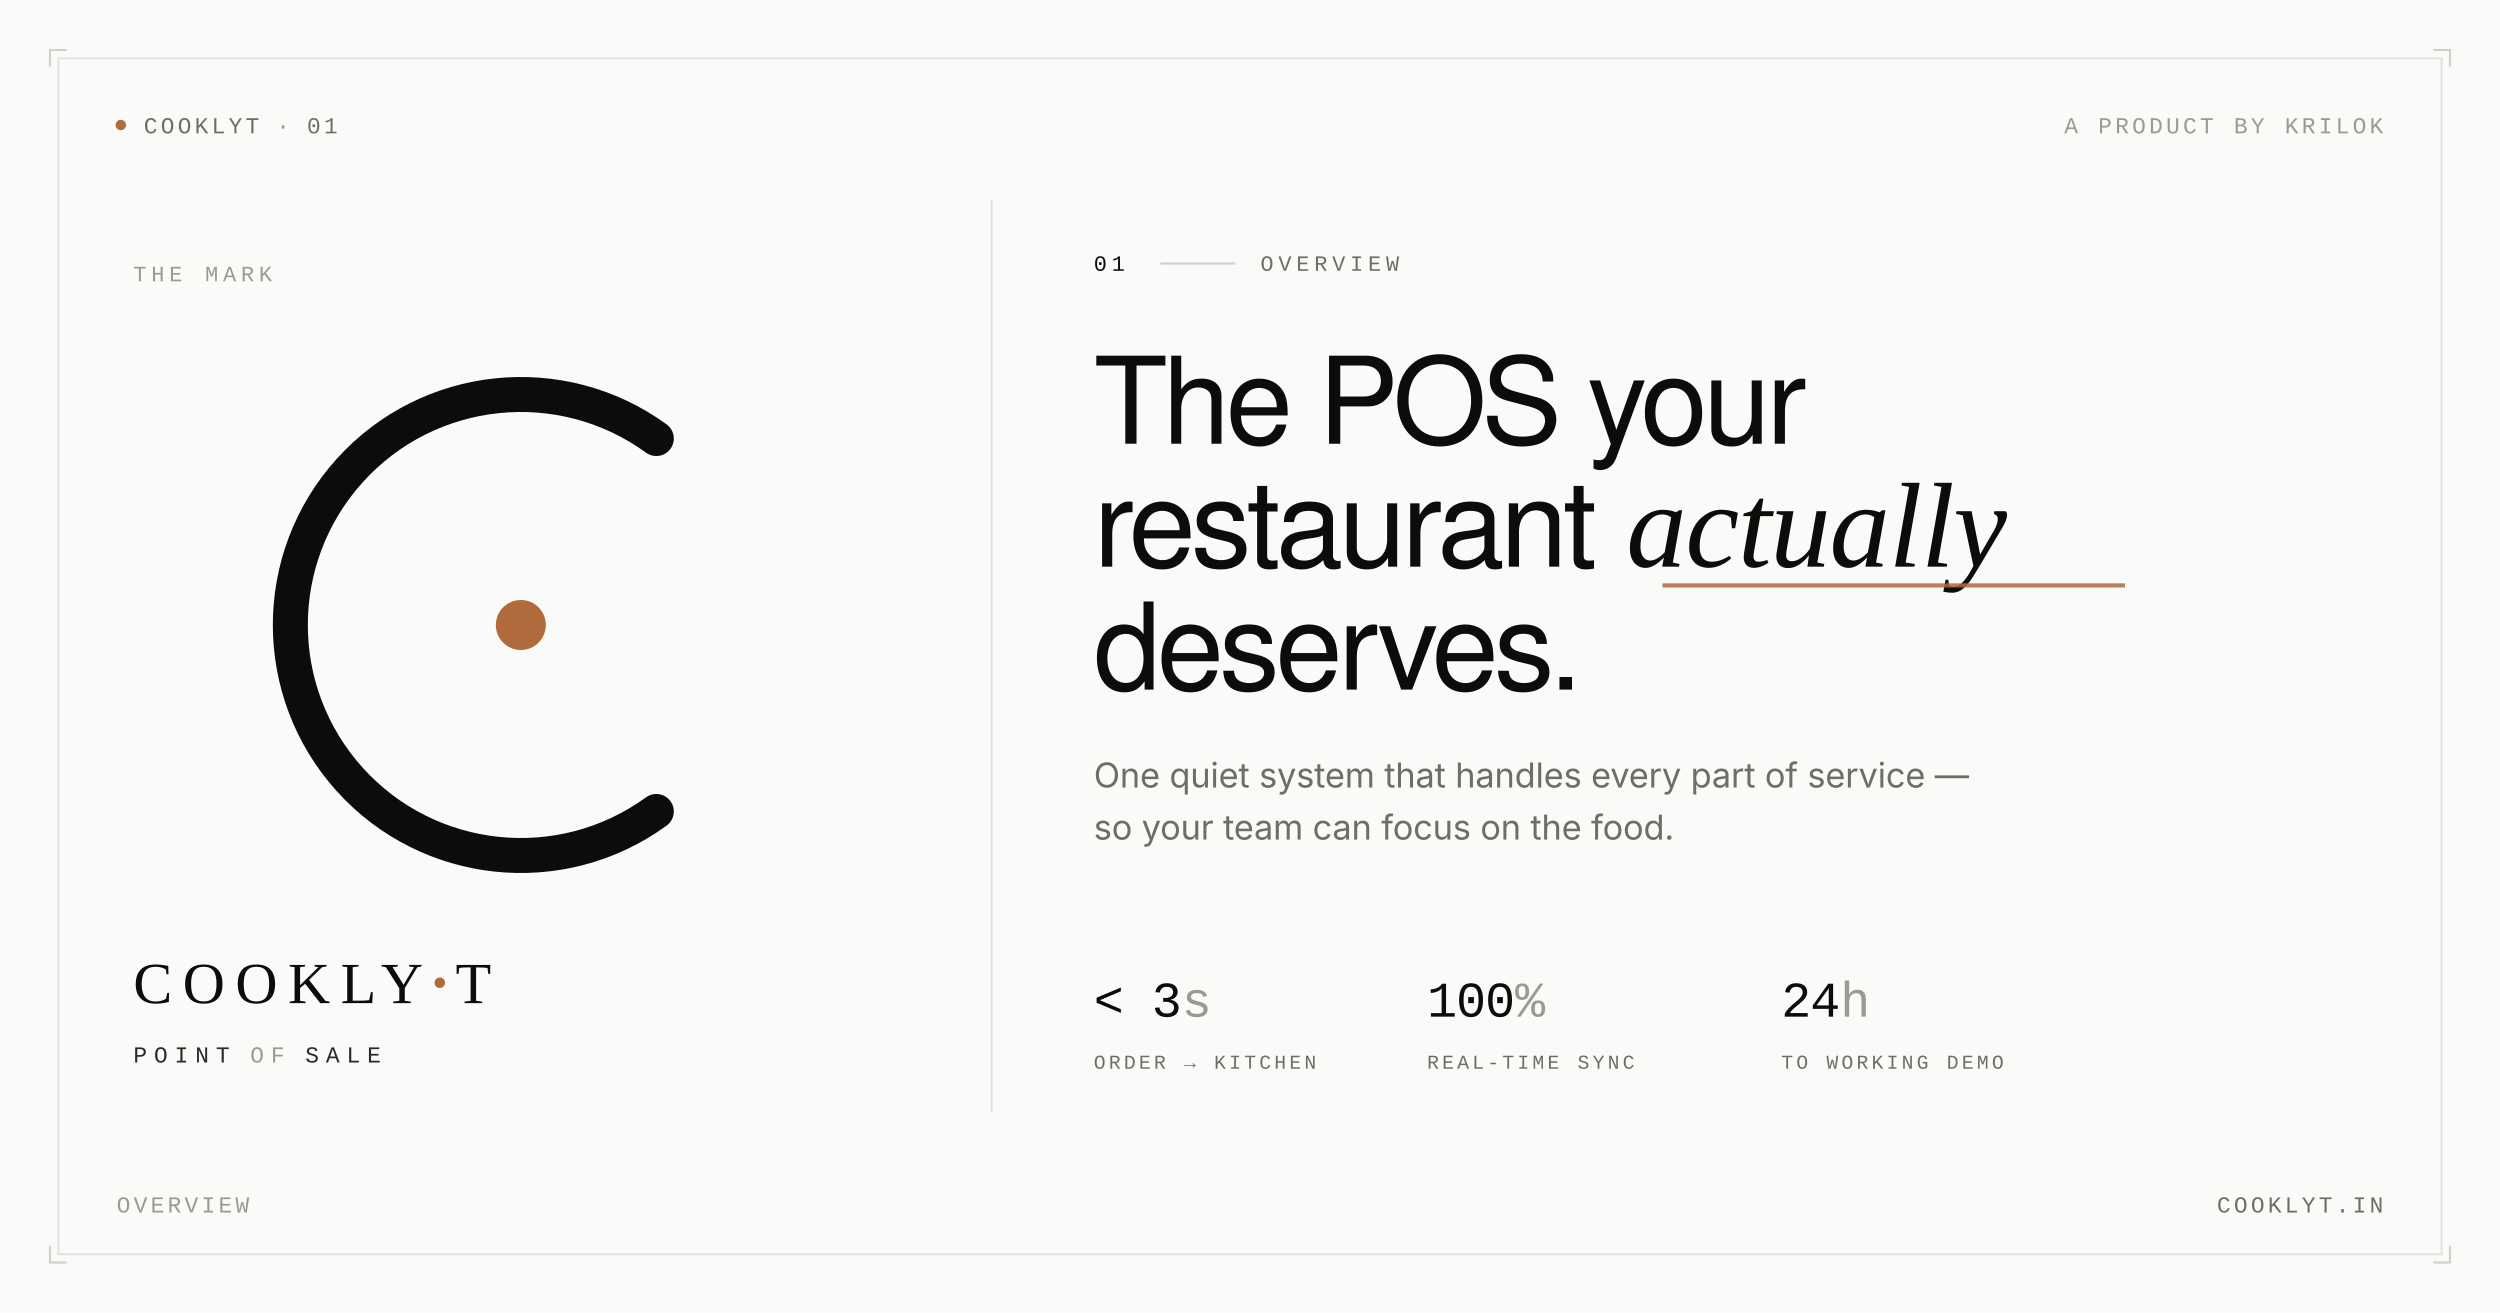
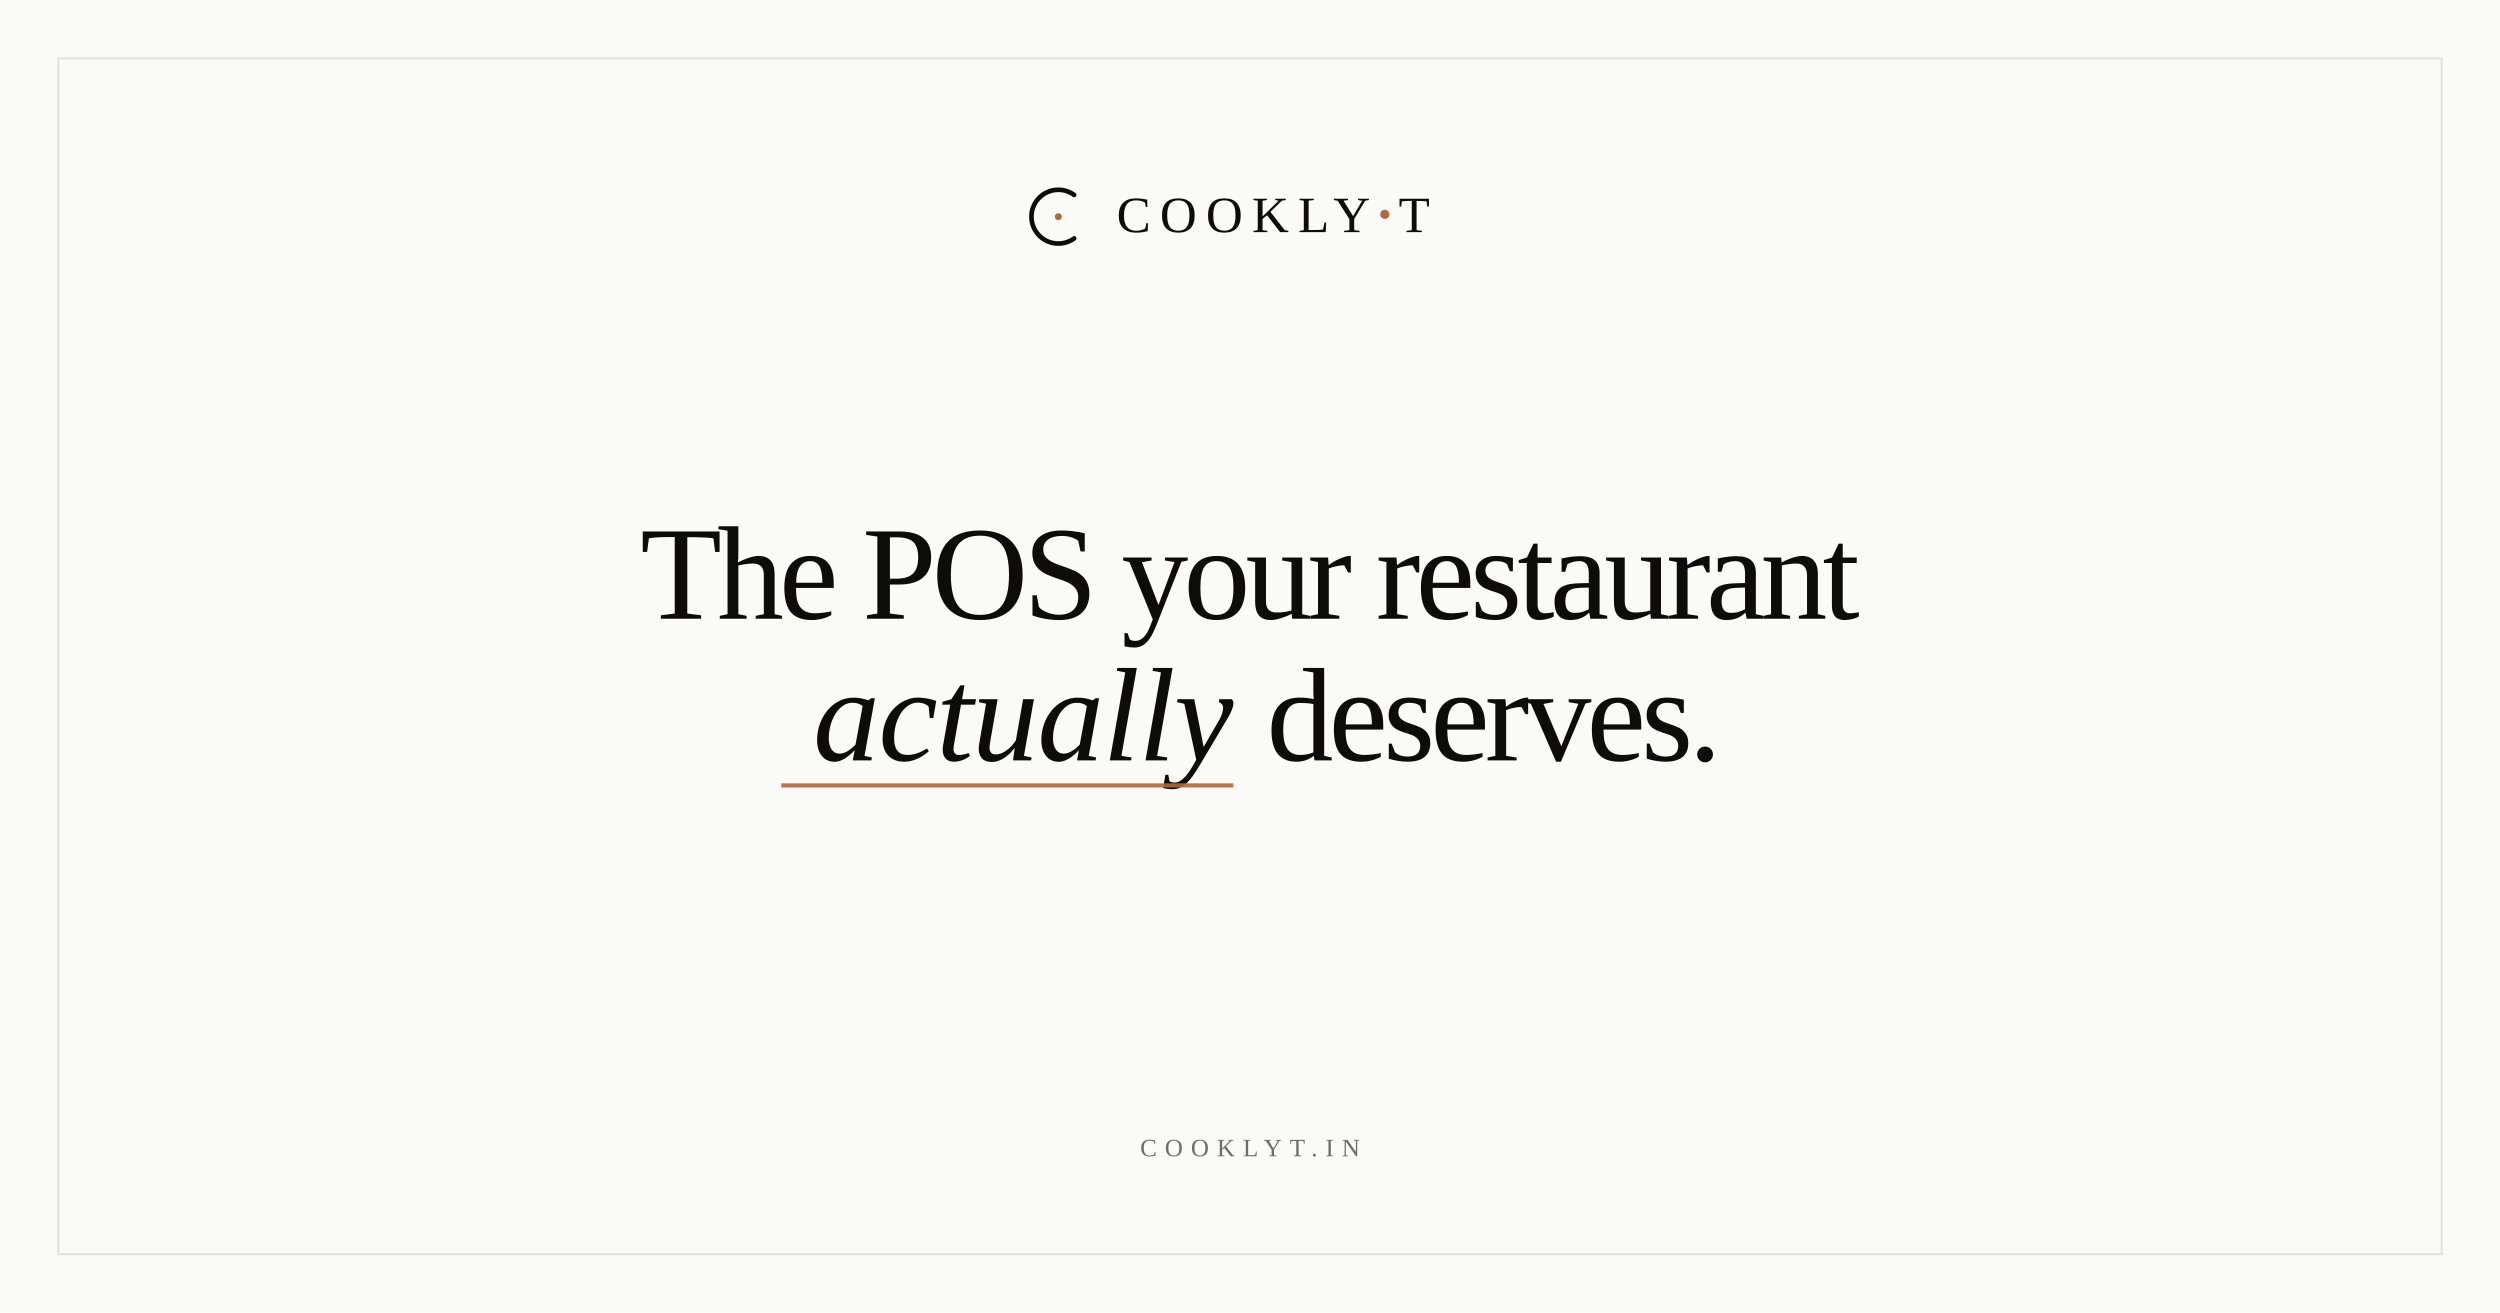
<svg xmlns="http://www.w3.org/2000/svg" width="1200" height="630" viewBox="0 0 1200 630">
  <defs>
    
  </defs>
  <rect width="1200" height="630" fill="#FAFAF8" />
  <rect x="28" y="28" width="1144" height="574" fill="none" stroke="#0D0C0B" stroke-opacity="0.10" stroke-width="1" />
-   <g fill="none" stroke="#0D0C0B" stroke-opacity="0.18" stroke-width="1">
-     <path d="M32 24 L24 24 L24 32" />
-     <path d="M1168 24 L1176 24 L1176 32" />
-     <path d="M24 598 L24 606 L32 606" />
-     <path d="M1168 606 L1176 606 L1176 598" />
+   <g transform="translate(494 90)">
+     <svg width="28" height="28" viewBox="0 0 200 200">
+       <path d="M 154.194 25.409 A 92.2 92.2 0 1 0 154.194 174.591" fill="none" stroke="#0D0C0B" stroke-width="16" stroke-linecap="round" />
+       <circle cx="100" cy="100" r="12" fill="#B06A3B" />
+     </svg>
  </g>
-   <g font-family="'Geist Mono','Courier New',monospace" font-size="11" letter-spacing="1.54">
-     <circle cx="58" cy="60" r="2.5" fill="#B06A3B" />
-     <text x="69" y="64" fill="#6E6D67">COOKLYT <tspan fill="#9B9A92">·</tspan> 01</text>
-     <text x="1144" y="64" text-anchor="end" fill="#9B9A92">A PRODUCT BY KRILOK</text>
-   </g>
-   <g font-family="'Geist Mono','Courier New',monospace" font-size="11" letter-spacing="1.54">
-     <text x="56" y="582" fill="#9B9A92">OVERVIEW</text>
-     <text x="1144" y="582" text-anchor="end" fill="#6E6D67">COOKLYT.IN</text>
-   </g>
-   <line x1="476" y1="96" x2="476" y2="534" stroke="#0D0C0B" stroke-opacity="0.10" stroke-width="1" />
-   <text x="64" y="135" font-family="'Geist Mono','Courier New',monospace" font-size="10.5" letter-spacing="2.31" fill="#9B9A92">THE MARK</text>
-   <g transform="translate(130 180) scale(1.2)">
-     <path d="M 154.194 25.409 A 92.2 92.2 0 1 0 154.194 174.591" fill="none" stroke="#0D0C0B" stroke-width="14" stroke-linecap="round" />
-     <circle cx="100" cy="100" r="10" fill="#B06A3B" />
-   </g>
-   <svg x="64" y="457" width="200" height="32" viewBox="0 0 360 64" preserveAspectRatio="xMinYMid meet">
-     <text x="0" y="49" font-family="'Marcellus',Georgia,'Times New Roman',serif" font-size="56" fill="#0D0C0B" letter-spacing="10.08">COOKLY</text>
+   <svg x="536" y="90" width="170" height="28" viewBox="0 0 360 64" preserveAspectRatio="xMinYMid meet">
+     <text x="0" y="49" class="serif" font-size="56" fill="#0D0C0B" letter-spacing="10.08">COOKLY</text>
    <circle cx="294.2" cy="29.43" r="5.03" fill="#B06A3B" />
-     <text x="309.33" y="49" font-family="'Marcellus',Georgia,'Times New Roman',serif" font-size="56" fill="#0D0C0B" letter-spacing="10.08">T</text>
+     <text x="309.33" y="49" class="serif" font-size="56" fill="#0D0C0B" letter-spacing="10.08">T</text>
  </svg>
-   <text x="64" y="510" font-family="'Geist Mono','Courier New',monospace" font-size="11" letter-spacing="3.3" fill="#2A2A28">POINT <tspan fill="#9B9A92">OF</tspan> SALE</text>
-   <g font-family="'Geist Mono','Courier New',monospace" font-size="10.5" letter-spacing="2.31">
-     <text x="525" y="130" fill="#0D0C0B" font-weight="500">01</text>
-     <line x1="557" y1="126.5" x2="593" y2="126.5" stroke="#0D0C0B" stroke-opacity="0.18" stroke-width="1" />
-     <text x="605" y="130" fill="#6E6D67">OVERVIEW</text>
-   </g>
-   <g font-family="'Geist',-apple-system,BlinkMacSystemFont,'Segoe UI',Helvetica,Arial,sans-serif" font-weight="500" font-size="58" fill="#0D0C0B" letter-spacing="-2.03">
-     <text x="525" y="213">The POS your</text>
-     <text x="525" y="272">restaurant <tspan font-family="'Marcellus',Georgia,'Times New Roman',serif" font-style="italic" font-weight="400" letter-spacing="-0.58" fill="#0D0C0B">actually</tspan>
-     </text>
-     <text x="525" y="331">deserves.</text>
-   </g>
-   <rect x="798" y="280" width="222" height="2" fill="#B06A3B" fill-opacity="0.85" />
-   <g font-family="'Geist',-apple-system,BlinkMacSystemFont,sans-serif" font-size="16.5" fill="#6E6D67" letter-spacing="-0.08">
-     <text x="525" y="378">One quiet system that handles every part of service —</text>
-     <text x="525" y="403">so your team can focus on the food.</text>
-   </g>
-   <g>
-     <text x="525" y="488" font-family="'Geist Mono','Courier New',monospace" font-size="24" font-weight="500" fill="#0D0C0B" letter-spacing="-0.48">&lt; 3<tspan fill="#9B9A92">s</tspan>
-     </text>
-     <text x="525" y="513" font-family="'Geist Mono','Courier New',monospace" font-size="9.5" letter-spacing="1.52" fill="#6E6D67">ORDER → KITCHEN</text>
-     <text x="685" y="488" font-family="'Geist Mono','Courier New',monospace" font-size="24" font-weight="500" fill="#0D0C0B" letter-spacing="-0.48">100<tspan fill="#9B9A92">%</tspan>
-     </text>
-     <text x="685" y="513" font-family="'Geist Mono','Courier New',monospace" font-size="9.5" letter-spacing="1.52" fill="#6E6D67">REAL-TIME SYNC</text>
-     <text x="855" y="488" font-family="'Geist Mono','Courier New',monospace" font-size="24" font-weight="500" fill="#0D0C0B" letter-spacing="-0.48">24<tspan fill="#9B9A92">h</tspan>
-     </text>
-     <text x="855" y="513" font-family="'Geist Mono','Courier New',monospace" font-size="9.5" letter-spacing="1.52" fill="#6E6D67">TO WORKING DEMO</text>
-   </g>
+   <text x="600" y="297" text-anchor="middle" class="geist" font-weight="500" font-size="64" fill="#0D0C0B" letter-spacing="-2.24">The POS your restaurant</text>
+   <text x="592" y="365" text-anchor="end" class="serif" font-style="italic" font-weight="400" font-size="64" fill="#0D0C0B" letter-spacing="-0.64" textLength="217" lengthAdjust="spacingAndGlyphs">actually</text>
+   <text x="608" y="365" text-anchor="start" class="geist" font-weight="500" font-size="64" fill="#0D0C0B" letter-spacing="-2.24">deserves.</text>
+   <rect x="375" y="376" width="217" height="2" fill="#B06A3B" fill-opacity="0.9" />
+   <text x="600" y="555" text-anchor="middle" class="mono" font-size="12" fill="#6E6D67" letter-spacing="3.84">COOKLYT.IN</text>
</svg>
